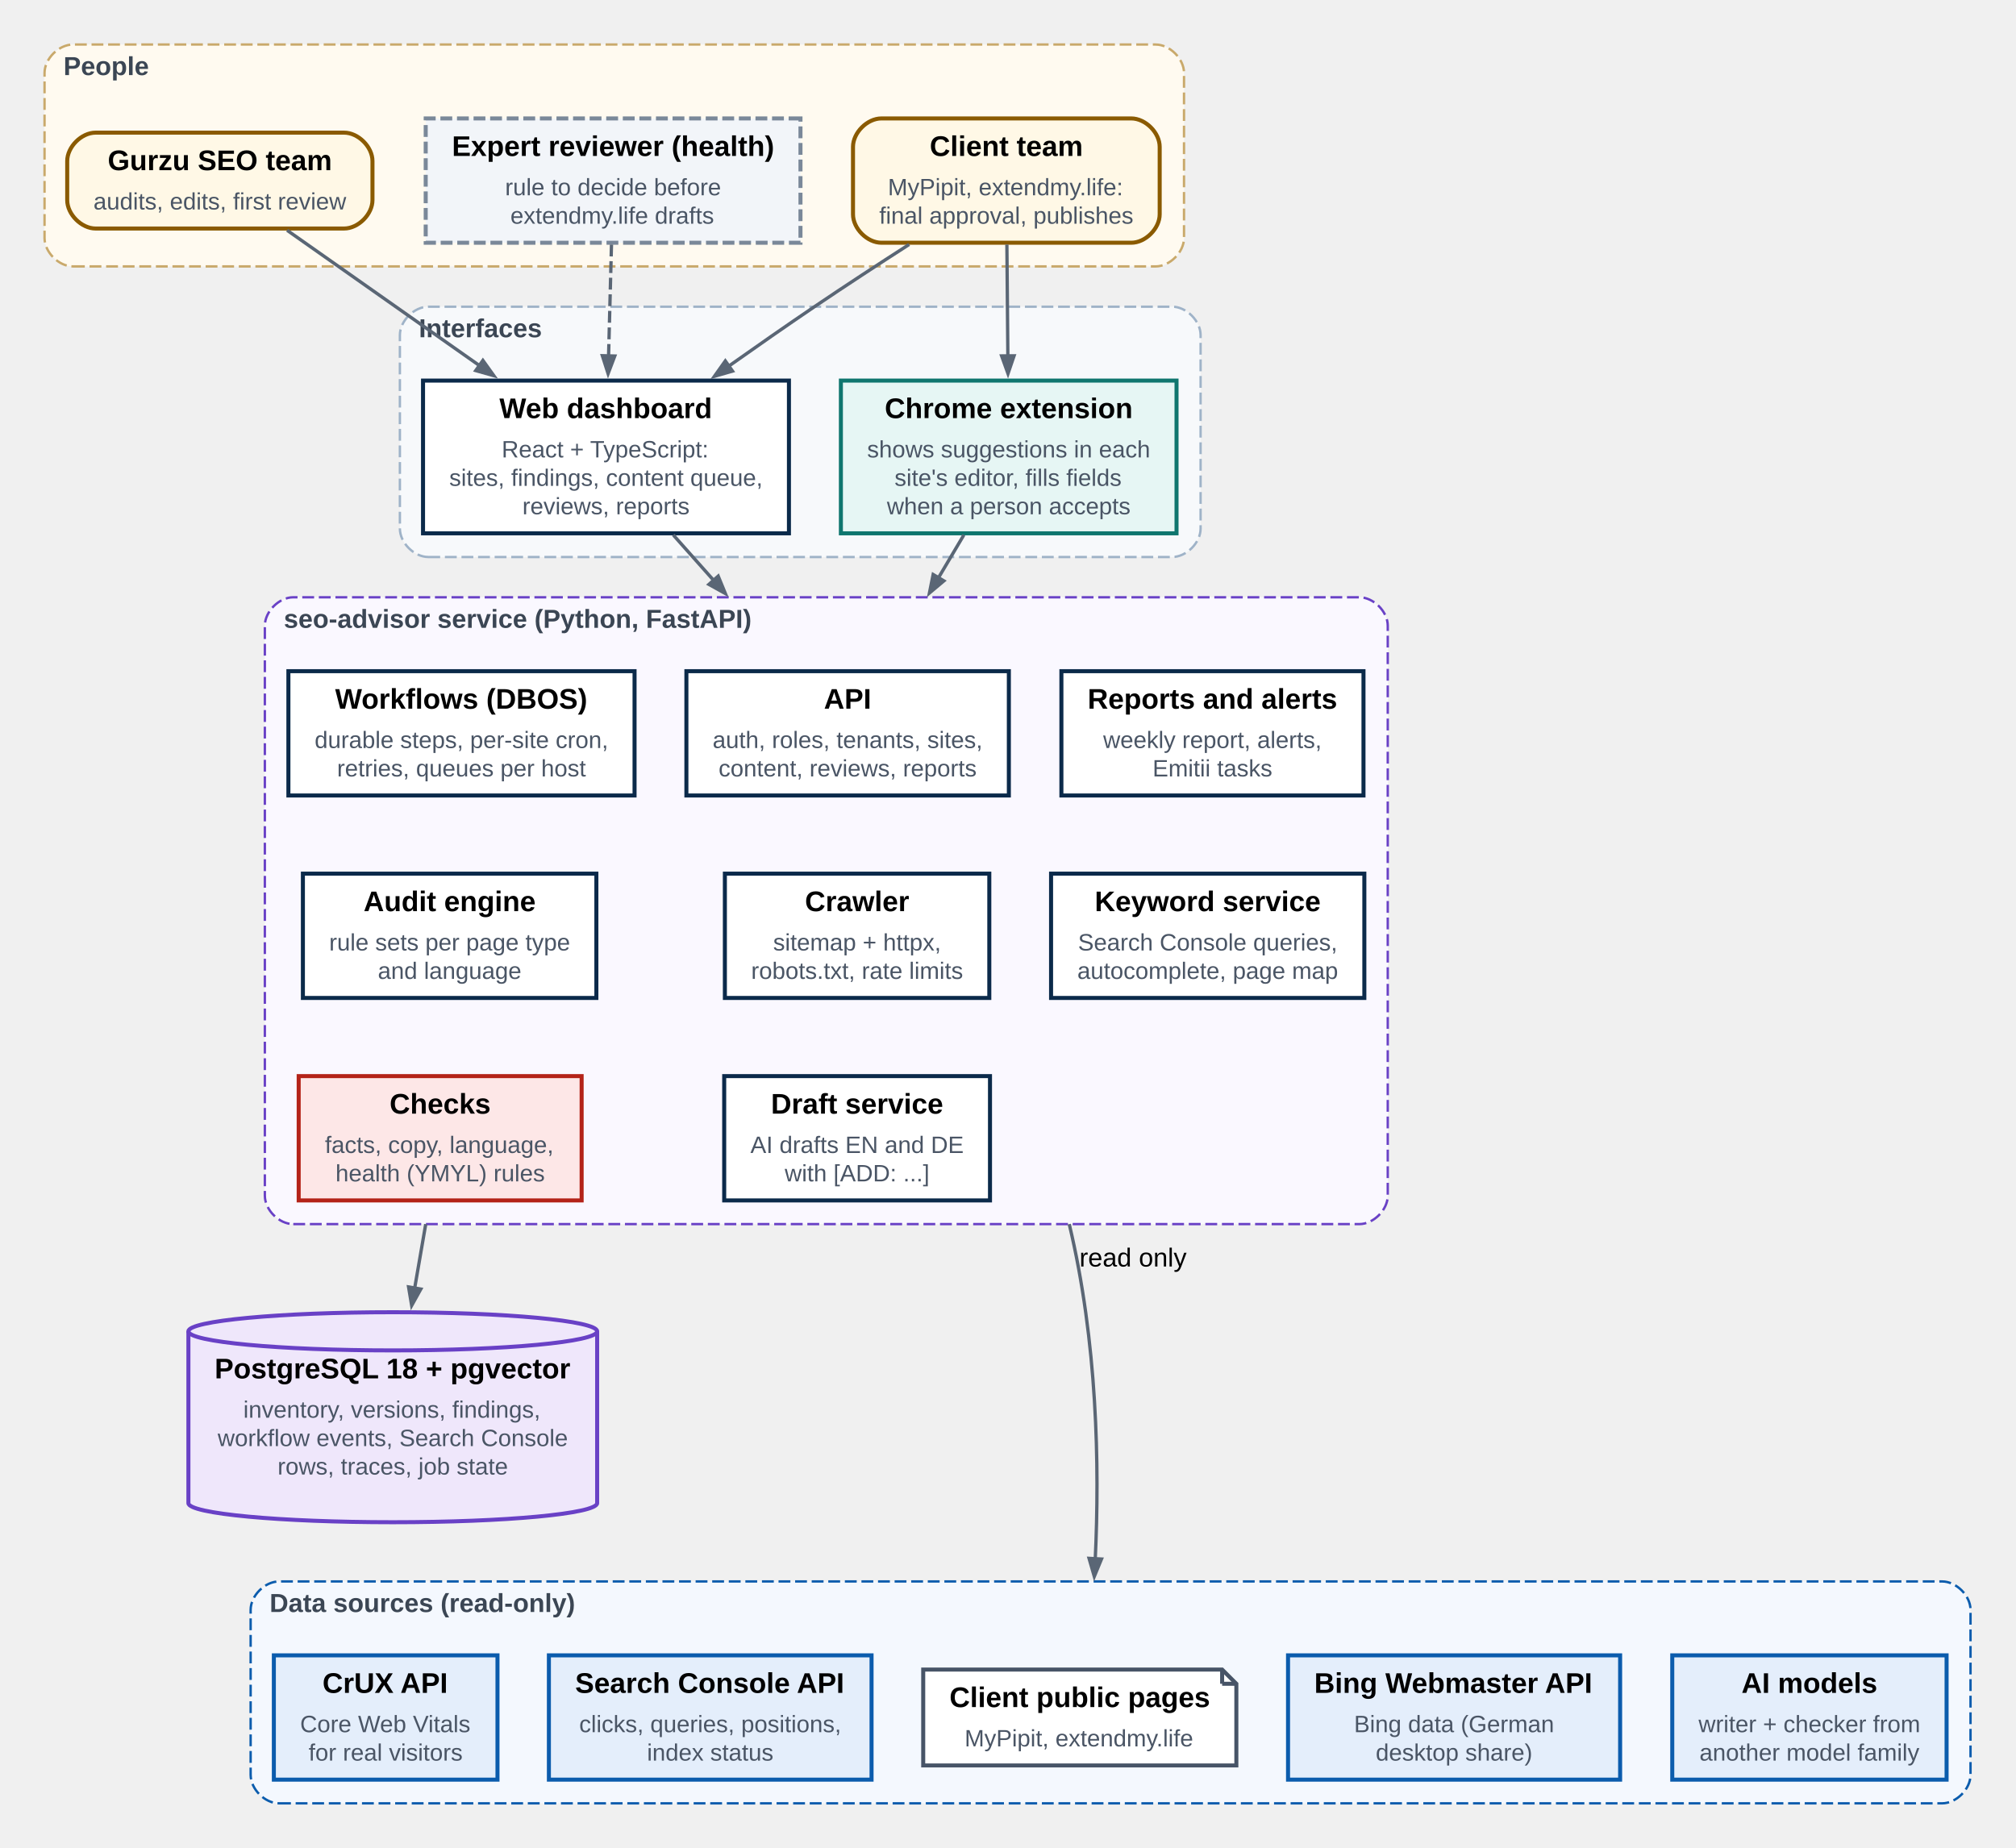
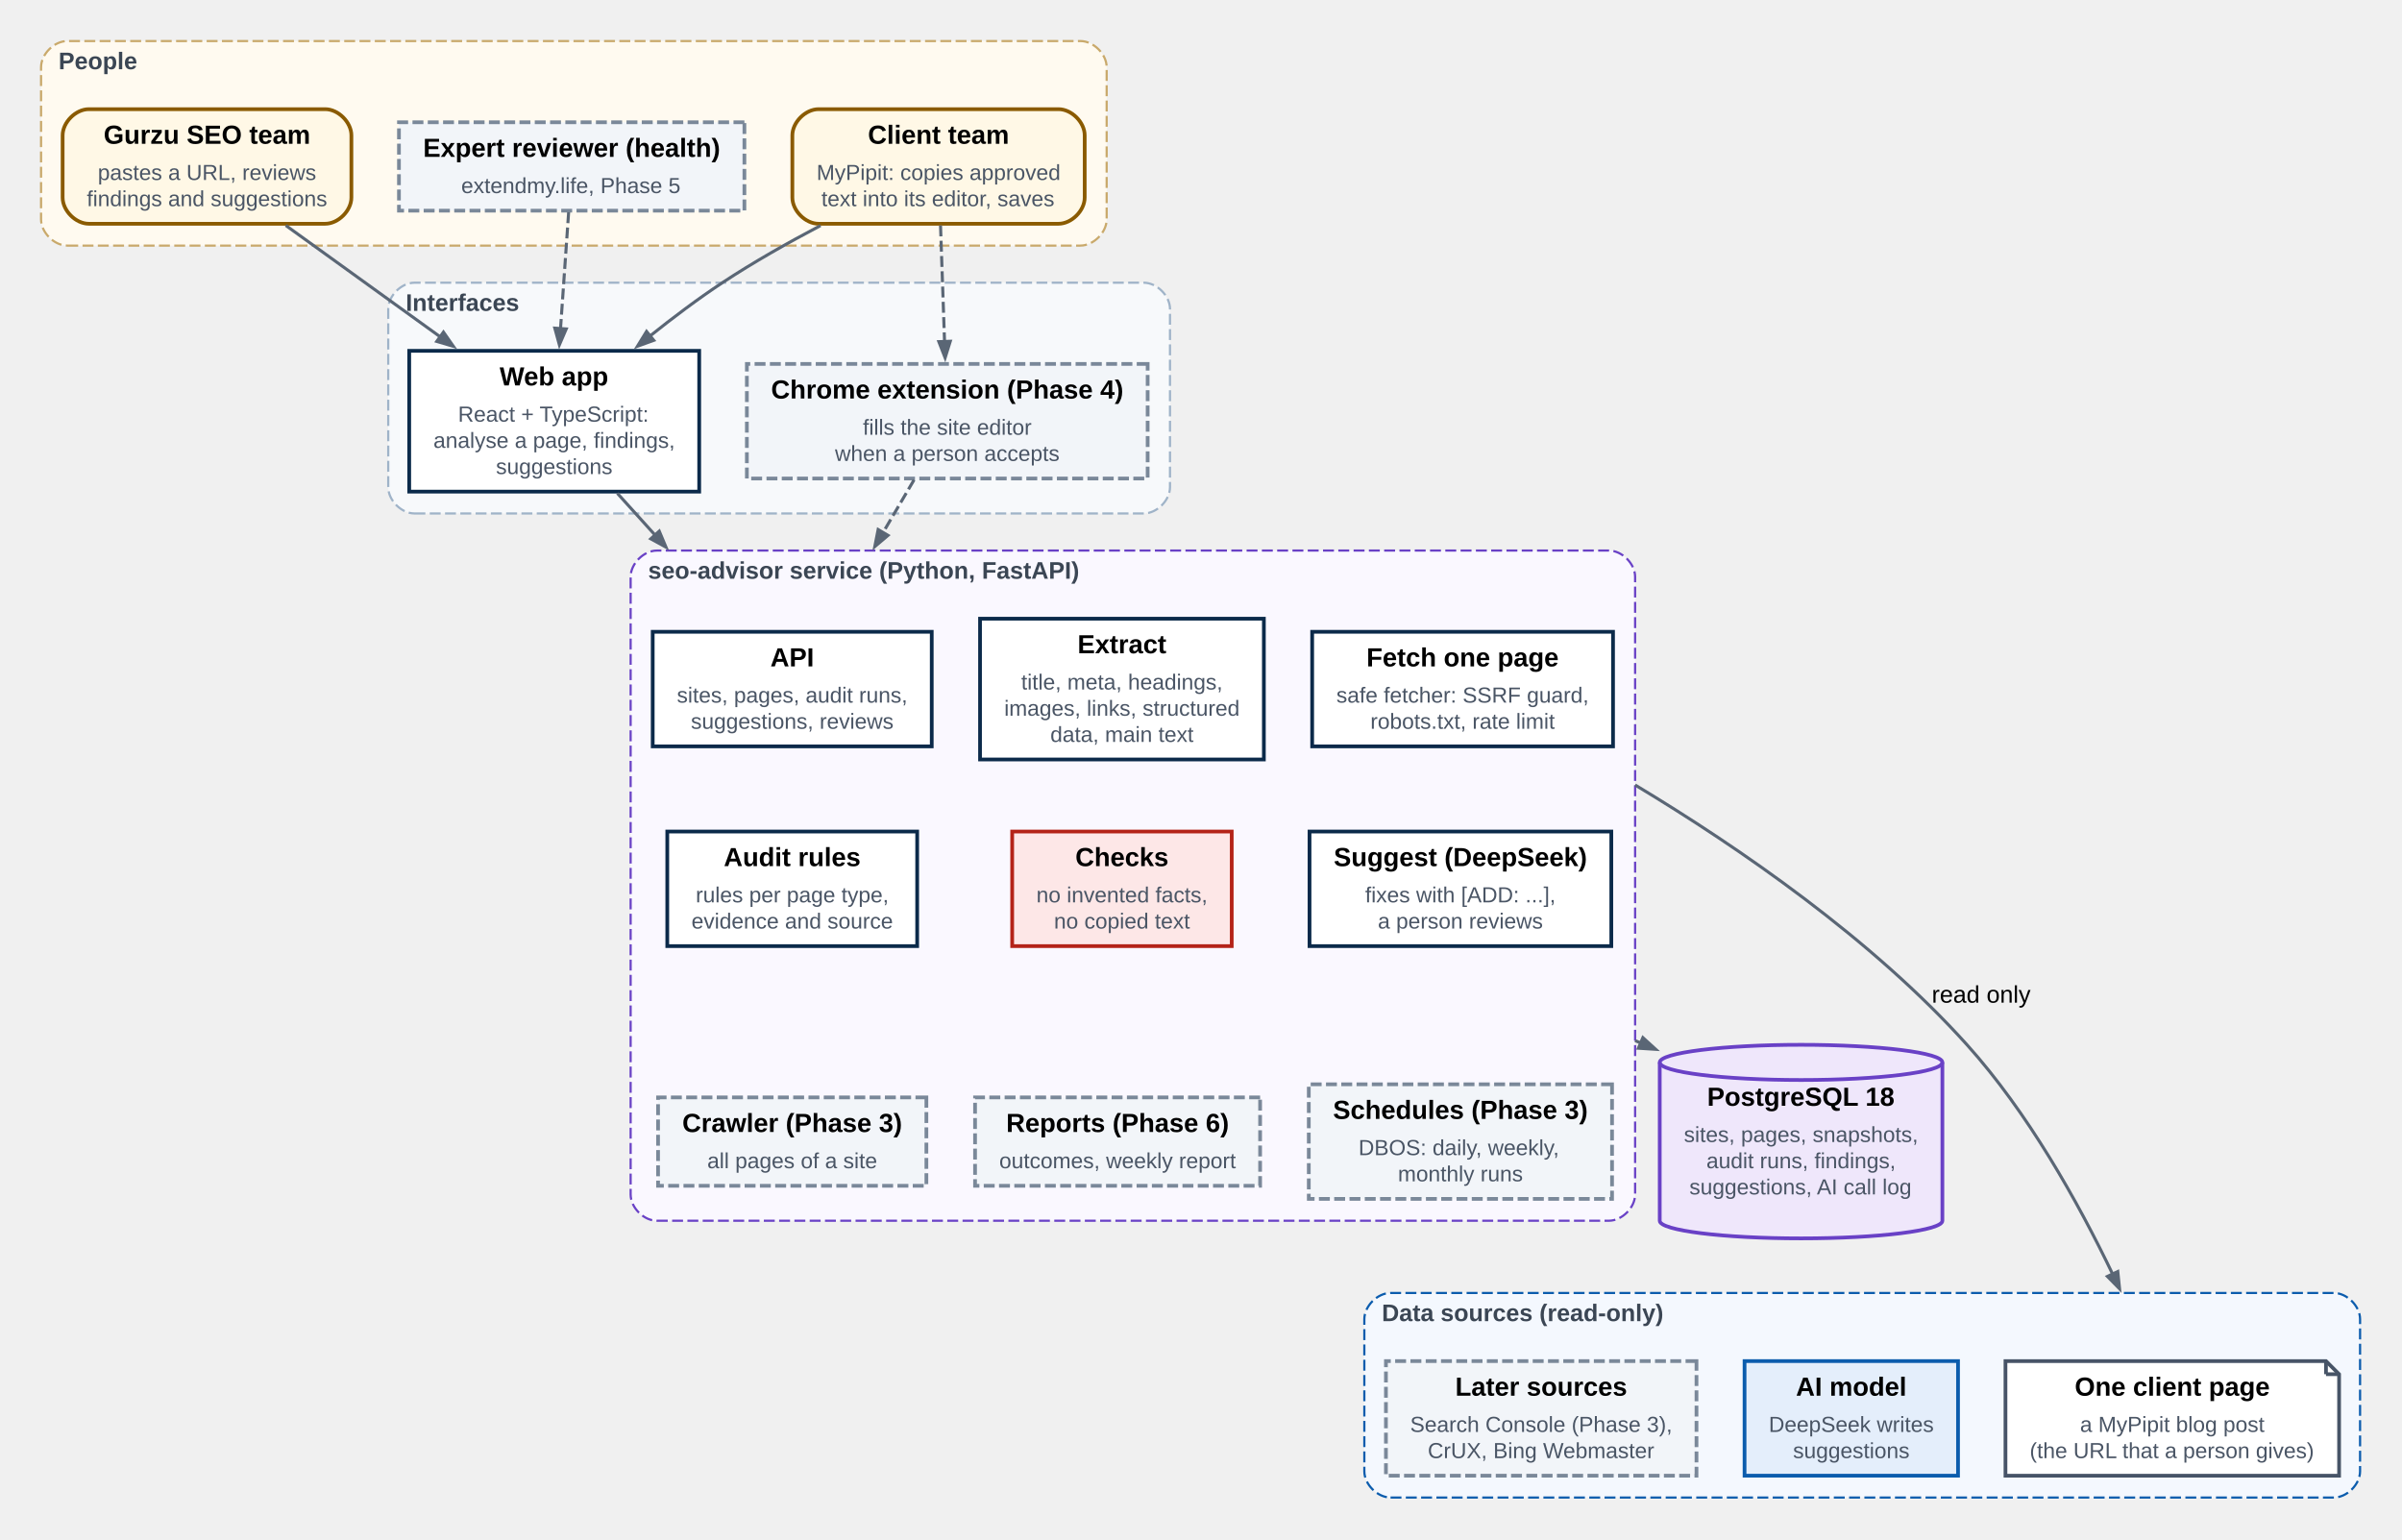
- <svg xmlns="http://www.w3.org/2000/svg" width="851pt" height="780pt" viewBox="0.00 0.00 851.00 780.00">
-   <g id="graph0" class="graph" transform="scale(1 1) rotate(0) translate(10.8 769.34)">
+ <svg xmlns="http://www.w3.org/2000/svg" width="1100pt" height="705pt" viewBox="0.00 0.00 1100.00 705.00">
+   <g id="graph0" class="graph" transform="scale(1 1) rotate(0) translate(10.8 693.86)">
    <g id="clust1" class="cluster">
-       <path fill="#fffaf0" stroke="#c9a96b" stroke-dasharray="5,2" d="M20,-656.86C20,-656.86 477,-656.86 477,-656.86 483,-656.86 489,-662.86 489,-668.86 489,-668.86 489,-738.54 489,-738.54 489,-744.54 483,-750.54 477,-750.54 477,-750.54 20,-750.54 20,-750.54 14,-750.54 8,-744.54 8,-738.54 8,-738.54 8,-668.86 8,-668.86 8,-662.86 14,-656.86 20,-656.86" />
-       <text xml:space="preserve" text-anchor="start" x="16" y="-737.64" font-family="Arial" font-weight="bold" font-size="11.00" fill="#3b4654">People</text>
+       <path fill="#fffaf0" stroke="#c9a96b" stroke-dasharray="5,2" d="M20,-581.38C20,-581.38 484,-581.38 484,-581.38 490,-581.38 496,-587.38 496,-593.38 496,-593.38 496,-663.06 496,-663.06 496,-669.06 490,-675.06 484,-675.06 484,-675.06 20,-675.06 20,-675.06 14,-675.06 8,-669.06 8,-663.06 8,-663.06 8,-593.38 8,-593.38 8,-587.38 14,-581.38 20,-581.38" />
+       <text xml:space="preserve" text-anchor="start" x="16" y="-662.16" font-family="Arial" font-weight="bold" font-size="11.00" fill="#3b4654">People</text>
    </g>
    <g id="clust2" class="cluster">
-       <path fill="#f7f9fb" stroke="#9fb3c8" stroke-dasharray="5,2" d="M170,-534.18C170,-534.18 484,-534.18 484,-534.18 490,-534.18 496,-540.18 496,-546.18 496,-546.18 496,-627.86 496,-627.86 496,-633.86 490,-639.86 484,-639.86 484,-639.86 170,-639.86 170,-639.86 164,-639.86 158,-633.86 158,-627.86 158,-627.86 158,-546.18 158,-546.18 158,-540.18 164,-534.18 170,-534.18" />
-       <text xml:space="preserve" text-anchor="start" x="166" y="-626.96" font-family="Arial" font-weight="bold" font-size="11.00" fill="#3b4654">Interfaces</text>
+       <path fill="#f7f9fb" stroke="#9fb3c8" stroke-dasharray="5,2" d="M179,-458.7C179,-458.7 513,-458.7 513,-458.7 519,-458.7 525,-464.7 525,-470.7 525,-470.7 525,-552.38 525,-552.38 525,-558.38 519,-564.38 513,-564.38 513,-564.38 179,-564.38 179,-564.38 173,-564.38 167,-558.38 167,-552.38 167,-552.38 167,-470.7 167,-470.7 167,-464.7 173,-458.7 179,-458.7" />
+       <text xml:space="preserve" text-anchor="start" x="175" y="-551.48" font-family="Arial" font-weight="bold" font-size="11.00" fill="#3b4654">Interfaces</text>
    </g>
    <g id="clust3" class="cluster">
-       <path fill="#faf8ff" stroke="#6941c6" stroke-dasharray="5,2" d="M113,-252.54C113,-252.54 563,-252.54 563,-252.54 569,-252.54 575,-258.54 575,-264.54 575,-264.54 575,-505.18 575,-505.18 575,-511.18 569,-517.18 563,-517.18 563,-517.18 113,-517.18 113,-517.18 107,-517.18 101,-511.18 101,-505.18 101,-505.18 101,-264.54 101,-264.54 101,-258.54 107,-252.54 113,-252.54" />
-       <text xml:space="preserve" text-anchor="start" x="109" y="-504.28" font-family="Arial" font-weight="bold" font-size="11.00" fill="#3b4654">seo-advisor service (Python, FastAPI)</text>
+       <path fill="#faf8ff" stroke="#6941c6" stroke-dasharray="5,2" d="M290,-134.77C290,-134.77 726,-134.77 726,-134.77 732,-134.77 738,-140.77 738,-146.77 738,-146.77 738,-429.7 738,-429.7 738,-435.7 732,-441.7 726,-441.7 726,-441.7 290,-441.7 290,-441.7 284,-441.7 278,-435.7 278,-429.7 278,-429.7 278,-146.77 278,-146.77 278,-140.77 284,-134.77 290,-134.77" />
+       <text xml:space="preserve" text-anchor="start" x="286" y="-428.8" font-family="Arial" font-weight="bold" font-size="11.00" fill="#3b4654">seo-advisor service (Python, FastAPI)</text>
    </g>
    <g id="clust4" class="cluster">
-       <path fill="#f4f8fe" stroke="#0b5cad" stroke-dasharray="5,2" d="M107,-8C107,-8 809,-8 809,-8 815,-8 821,-14 821,-20 821,-20 821,-89.68 821,-89.68 821,-95.68 815,-101.68 809,-101.68 809,-101.68 107,-101.68 107,-101.68 101,-101.68 95,-95.68 95,-89.68 95,-89.68 95,-20 95,-20 95,-14 101,-8 107,-8" />
-       <text xml:space="preserve" text-anchor="start" x="103" y="-88.78" font-family="Arial" font-weight="bold" font-size="11.00" fill="#3b4654">Data sources (read-only)</text>
+       <path fill="#f4f8fe" stroke="#0b5cad" stroke-dasharray="5,2" d="M626,-8C626,-8 1058,-8 1058,-8 1064,-8 1070,-14 1070,-20 1070,-20 1070,-89.68 1070,-89.68 1070,-95.68 1064,-101.68 1058,-101.68 1058,-101.68 626,-101.68 626,-101.68 620,-101.68 614,-95.68 614,-89.68 614,-89.68 614,-20 614,-20 614,-14 620,-8 626,-8" />
+       <text xml:space="preserve" text-anchor="start" x="622" y="-88.78" font-family="Arial" font-weight="bold" font-size="11.00" fill="#3b4654">Data sources (read-only)</text>
    </g>
    <g id="node1" class="node">
-       <path fill="#fff8e6" stroke="#8a5a00" stroke-width="1.7" d="M134.43,-713.34C134.43,-713.34 29.57,-713.34 29.57,-713.34 23.57,-713.34 17.57,-707.34 17.57,-701.34 17.57,-701.34 17.57,-684.86 17.57,-684.86 17.57,-678.86 23.57,-672.86 29.57,-672.86 29.57,-672.86 134.43,-672.86 134.43,-672.86 140.43,-672.86 146.43,-678.86 146.43,-684.86 146.43,-684.86 146.43,-701.34 146.43,-701.34 146.43,-707.34 140.43,-713.34 134.43,-713.34" />
-       <text xml:space="preserve" text-anchor="start" x="34.66" y="-697.5" font-family="Arial" font-weight="bold" font-size="12.00">Gurzu SEO team</text>
-       <text xml:space="preserve" text-anchor="start" x="28.65" y="-680.9" font-family="Arial" font-size="10.00" fill="#4a5565">audits, edits, first review</text>
+       <path fill="#fff8e6" stroke="#8a5a00" stroke-width="1.7" d="M138.12,-643.86C138.12,-643.86 29.88,-643.86 29.88,-643.86 23.88,-643.86 17.88,-637.86 17.88,-631.86 17.88,-631.86 17.88,-603.38 17.88,-603.38 17.88,-597.38 23.88,-591.38 29.88,-591.38 29.88,-591.38 138.12,-591.38 138.12,-591.38 144.12,-591.38 150.12,-597.38 150.12,-603.38 150.12,-603.38 150.12,-631.86 150.12,-631.86 150.12,-637.86 144.12,-643.86 138.12,-643.86" />
+       <text xml:space="preserve" text-anchor="start" x="36.66" y="-628.02" font-family="Arial" font-weight="bold" font-size="12.00">Gurzu SEO team</text>
+       <text xml:space="preserve" text-anchor="start" x="33.98" y="-611.42" font-family="Arial" font-size="10.00" fill="#4a5565">pastes a URL, reviews</text>
+       <text xml:space="preserve" text-anchor="start" x="28.96" y="-599.42" font-family="Arial" font-size="10.00" fill="#4a5565">findings and suggestions</text>
    </g>
    <g id="node4" class="node">
-       <polygon fill="#ffffff" stroke="#0b2a4a" stroke-width="1.7" points="322.23,-608.66 167.77,-608.66 167.77,-544.18 322.23,-544.18 322.23,-608.66" />
-       <text xml:space="preserve" text-anchor="start" x="200" y="-592.82" font-family="Arial" font-weight="bold" font-size="12.00">Web dashboard</text>
-       <text xml:space="preserve" text-anchor="start" x="200.95" y="-576.22" font-family="Arial" font-size="10.00" fill="#4a5565">React + TypeScript:</text>
-       <text xml:space="preserve" text-anchor="start" x="178.85" y="-564.22" font-family="Arial" font-size="10.00" fill="#4a5565">sites, findings, content queue,</text>
-       <text xml:space="preserve" text-anchor="start" x="209.71" y="-552.22" font-family="Arial" font-size="10.00" fill="#4a5565">reviews, reports</text>
+       <polygon fill="#ffffff" stroke="#0b2a4a" stroke-width="1.7" points="309.4,-533.18 176.6,-533.18 176.6,-468.7 309.4,-468.7 309.4,-533.18" />
+       <text xml:space="preserve" text-anchor="start" x="218" y="-517.34" font-family="Arial" font-weight="bold" font-size="12.00">Web app</text>
+       <text xml:space="preserve" text-anchor="start" x="198.95" y="-500.74" font-family="Arial" font-size="10.00" fill="#4a5565">React + TypeScript:</text>
+       <text xml:space="preserve" text-anchor="start" x="187.68" y="-488.74" font-family="Arial" font-size="10.00" fill="#4a5565">analyse a page, findings,</text>
+       <text xml:space="preserve" text-anchor="start" x="216.32" y="-476.74" font-family="Arial" font-size="10.00" fill="#4a5565">suggestions</text>
    </g>
-     <g id="edge6" class="edge">
-       <path fill="none" stroke="#5a6675" stroke-width="1.4" d="M110.39,-672.12C132.72,-656.41 164.48,-634.07 191.54,-615.03" />
-       <polygon fill="#5a6675" stroke="#5a6675" stroke-width="1.4" points="193.04,-617.18 197.67,-610.72 190.02,-612.89 193.04,-617.18" />
+     <g id="edge7" class="edge">
+       <path fill="none" stroke="#5a6675" stroke-width="1.4" d="M120.08,-590.6C140.99,-575.52 167.68,-556.27 190.84,-539.56" />
+       <polygon fill="#5a6675" stroke="#5a6675" stroke-width="1.4" points="192.28,-541.76 196.83,-535.24 189.21,-537.5 192.28,-541.76" />
    </g>
    <g id="node2" class="node">
-       <path fill="#fff8e6" stroke="#8a5a00" stroke-width="1.7" d="M466.73,-719.34C466.73,-719.34 361.27,-719.34 361.27,-719.34 355.27,-719.34 349.27,-713.34 349.27,-707.34 349.27,-707.34 349.27,-678.86 349.27,-678.86 349.27,-672.86 355.27,-666.86 361.27,-666.86 361.27,-666.86 466.73,-666.86 466.73,-666.86 472.73,-666.86 478.73,-672.86 478.73,-678.86 478.73,-678.86 478.73,-707.34 478.73,-707.34 478.73,-713.34 472.73,-719.34 466.73,-719.34" />
-       <text xml:space="preserve" text-anchor="start" x="381.66" y="-703.5" font-family="Arial" font-weight="bold" font-size="12.00">Client team</text>
-       <text xml:space="preserve" text-anchor="start" x="363.98" y="-686.9" font-family="Arial" font-size="10.00" fill="#4a5565">MyPipit, extendmy.life:</text>
-       <text xml:space="preserve" text-anchor="start" x="360.35" y="-674.9" font-family="Arial" font-size="10.00" fill="#4a5565">final approval, publishes</text>
+       <path fill="#fff8e6" stroke="#8a5a00" stroke-width="1.7" d="M473.94,-643.86C473.94,-643.86 364.06,-643.86 364.06,-643.86 358.06,-643.86 352.06,-637.86 352.06,-631.86 352.06,-631.86 352.06,-603.38 352.06,-603.38 352.06,-597.38 358.06,-591.38 364.06,-591.38 364.06,-591.38 473.94,-591.38 473.94,-591.38 479.94,-591.38 485.94,-597.38 485.94,-603.38 485.94,-603.38 485.94,-631.86 485.94,-631.86 485.94,-637.86 479.94,-643.86 473.94,-643.86" />
+       <text xml:space="preserve" text-anchor="start" x="386.66" y="-628.02" font-family="Arial" font-weight="bold" font-size="12.00">Client team</text>
+       <text xml:space="preserve" text-anchor="start" x="363.14" y="-611.42" font-family="Arial" font-size="10.00" fill="#4a5565">MyPipit: copies approved</text>
+       <text xml:space="preserve" text-anchor="start" x="365.36" y="-599.42" font-family="Arial" font-size="10.00" fill="#4a5565">text into its editor, saves</text>
    </g>
-     <g id="edge7" class="edge">
-       <path fill="none" stroke="#5a6675" stroke-width="1.4" d="M372.98,-666.14C360.1,-657.86 345.89,-648.58 333,-639.86 321.16,-631.85 308.57,-623.07 296.72,-614.69" />
-       <polygon fill="#5a6675" stroke="#5a6675" stroke-width="1.4" points="298.41,-612.67 290.78,-610.48 295.38,-616.96 298.41,-612.67" />
+     <g id="edge8" class="edge">
+       <path fill="none" stroke="#5a6675" stroke-width="1.4" d="M364.98,-590.56C350.06,-582.71 334.11,-573.69 320,-564.38 308.8,-556.98 297.27,-548.3 286.66,-539.8" />
+       <polygon fill="#5a6675" stroke="#5a6675" stroke-width="1.4" points="288.6,-537.99 281.12,-535.29 285.29,-542.06 288.6,-537.99" />
    </g>
    <g id="node5" class="node">
-       <polygon fill="#e6f6f4" stroke="#0f766e" stroke-width="1.7" points="485.84,-608.66 344.16,-608.66 344.16,-544.18 485.84,-544.18 485.84,-608.66" />
-       <text xml:space="preserve" text-anchor="start" x="362.66" y="-592.82" font-family="Arial" font-weight="bold" font-size="12.00">Chrome extension</text>
-       <text xml:space="preserve" text-anchor="start" x="355.24" y="-576.22" font-family="Arial" font-size="10.00" fill="#4a5565">shows suggestions in each</text>
-       <text xml:space="preserve" text-anchor="start" x="366.81" y="-564.22" font-family="Arial" font-size="10.00" fill="#4a5565">site's editor, fills fields</text>
-       <text xml:space="preserve" text-anchor="start" x="363.58" y="-552.22" font-family="Arial" font-size="10.00" fill="#4a5565">when a person accepts</text>
+       <polygon fill="#f2f5f9" stroke="#7a8899" stroke-width="1.7" stroke-dasharray="5,2" points="514.77,-527.18 331.23,-527.18 331.23,-474.7 514.77,-474.7 514.77,-527.18" />
+       <text xml:space="preserve" text-anchor="start" x="342.31" y="-511.34" font-family="Arial" font-weight="bold" font-size="12.00">Chrome extension (Phase 4)</text>
+       <text xml:space="preserve" text-anchor="start" x="384.37" y="-494.74" font-family="Arial" font-size="10.00" fill="#4a5565">fills the site editor</text>
+       <text xml:space="preserve" text-anchor="start" x="371.58" y="-482.74" font-family="Arial" font-size="10.00" fill="#4a5565">when a person accepts</text>
    </g>
-     <g id="edge8" class="edge">
-       <path fill="none" stroke="#5a6675" stroke-width="1.4" d="M414.23,-666.08C414.35,-652.18 414.5,-634.73 414.64,-619.01" />
-       <polygon fill="#5a6675" stroke="#5a6675" stroke-width="1.4" points="417.26,-619.12 414.7,-611.6 412.01,-619.08 417.26,-619.12" />
+     <g id="edge9" class="edge">
+       <path fill="none" stroke="#5a6675" stroke-width="1.4" stroke-dasharray="5,2" d="M419.91,-590.6C420.46,-574.76 421.17,-554.33 421.77,-537.07" />
+       <polygon fill="#5a6675" stroke="#5a6675" stroke-width="1.4" points="424.38,-537.56 422.02,-529.98 419.14,-537.38 424.38,-537.56" />
    </g>
    <g id="node3" class="node">
-       <polygon fill="#f2f5f9" stroke="#7a8899" stroke-width="1.7" stroke-dasharray="5,2" points="327.1,-719.34 168.9,-719.34 168.9,-666.86 327.1,-666.86 327.1,-719.34" />
-       <text xml:space="preserve" text-anchor="start" x="179.98" y="-703.5" font-family="Arial" font-weight="bold" font-size="12.00">Expert reviewer (health)</text>
-       <text xml:space="preserve" text-anchor="start" x="202.41" y="-686.9" font-family="Arial" font-size="10.00" fill="#4a5565">rule to decide before</text>
-       <text xml:space="preserve" text-anchor="start" x="204.65" y="-674.9" font-family="Arial" font-size="10.00" fill="#4a5565">extendmy.life drafts</text>
+       <polygon fill="#f2f5f9" stroke="#7a8899" stroke-width="1.7" stroke-dasharray="5,2" points="330.1,-637.86 171.9,-637.86 171.9,-597.38 330.1,-597.38 330.1,-637.86" />
+       <text xml:space="preserve" text-anchor="start" x="182.98" y="-622.02" font-family="Arial" font-weight="bold" font-size="12.00">Expert reviewer (health)</text>
+       <text xml:space="preserve" text-anchor="start" x="200.42" y="-605.42" font-family="Arial" font-size="10.00" fill="#4a5565">extendmy.life, Phase 5</text>
    </g>
-     <g id="edge9" class="edge">
-       <path fill="none" stroke="#5a6675" stroke-width="1.4" stroke-dasharray="5,2" d="M247.32,-666.08C246.96,-652.18 246.5,-634.73 246.09,-619.01" />
-       <polygon fill="#5a6675" stroke="#5a6675" stroke-width="1.4" points="248.71,-619.03 245.89,-611.6 243.47,-619.17 248.71,-619.03" />
+     <g id="edge10" class="edge">
+       <path fill="none" stroke="#5a6675" stroke-width="1.4" stroke-dasharray="5,2" d="M249.61,-596.64C248.58,-581.96 247.15,-561.48 245.89,-543.32" />
+       <polygon fill="#5a6675" stroke="#5a6675" stroke-width="1.4" points="248.51,-543.21 245.37,-535.91 243.27,-543.58 248.51,-543.21" />
    </g>
    <g id="node6" class="node">
-       <polygon fill="#ffffff" stroke="#0b2a4a" stroke-width="1.7" points="415.06,-485.98 278.94,-485.98 278.94,-433.5 415.06,-433.5 415.06,-485.98" />
-       <text xml:space="preserve" text-anchor="start" x="337" y="-470.14" font-family="Arial" font-weight="bold" font-size="12.00">API</text>
-       <text xml:space="preserve" text-anchor="start" x="290.02" y="-453.54" font-family="Arial" font-size="10.00" fill="#4a5565">auth, roles, tenants, sites,</text>
-       <text xml:space="preserve" text-anchor="start" x="292.53" y="-441.54" font-family="Arial" font-size="10.00" fill="#4a5565">content, reviews, reports</text>
-     </g>
-     <g id="edge10" class="edge">
-       <path fill="none" stroke="#5a6675" stroke-width="1.4" d="M273.41,-543.48C278.88,-537.33 284.78,-530.69 290.78,-523.95" />
-       <polygon fill="#5a6675" stroke="#5a6675" stroke-width="1.4" points="292.37,-526.11 295.39,-518.76 288.45,-522.62 292.37,-526.11" />
+       <polygon fill="#ffffff" stroke="#0b2a4a" stroke-width="1.7" points="415.89,-404.5 288.11,-404.5 288.11,-352.02 415.89,-352.02 415.89,-404.5" />
+       <text xml:space="preserve" text-anchor="start" x="342" y="-388.66" font-family="Arial" font-weight="bold" font-size="12.00">API</text>
+       <text xml:space="preserve" text-anchor="start" x="299.19" y="-372.06" font-family="Arial" font-size="10.00" fill="#4a5565">sites, pages, audit runs,</text>
+       <text xml:space="preserve" text-anchor="start" x="305.59" y="-360.06" font-family="Arial" font-size="10.00" fill="#4a5565">suggestions, reviews</text>
    </g>
    <g id="edge11" class="edge">
-       <path fill="none" stroke="#5a6675" stroke-width="1.4" d="M396.06,-543.48C392.64,-537.71 388.97,-531.52 385.23,-525.21" />
-       <polygon fill="#5a6675" stroke="#5a6675" stroke-width="1.4" points="387.63,-524.11 381.54,-519 383.11,-526.79 387.63,-524.11" />
+       <path fill="none" stroke="#5a6675" stroke-width="1.4" d="M271.92,-467.92C277.43,-461.82 283.39,-455.23 289.48,-448.48" />
+       <polygon fill="#5a6675" stroke="#5a6675" stroke-width="1.4" points="291.11,-450.59 294.19,-443.27 287.21,-447.08 291.11,-450.59" />
+     </g>
+     <g id="edge12" class="edge">
+       <path fill="none" stroke="#5a6675" stroke-width="1.4" stroke-dasharray="5,2" d="M407.77,-474.05C403.49,-466.79 398.63,-458.52 393.6,-449.96" />
+       <polygon fill="#5a6675" stroke="#5a6675" stroke-width="1.4" points="395.87,-448.66 389.81,-443.52 391.35,-451.32 395.87,-448.66" />
+     </g>
+     <g id="node9" class="node">
+       <polygon fill="#ffffff" stroke="#0b2a4a" stroke-width="1.7" points="409.22,-313.02 294.78,-313.02 294.78,-260.54 409.22,-260.54 409.22,-313.02" />
+       <text xml:space="preserve" text-anchor="start" x="320.66" y="-297.18" font-family="Arial" font-weight="bold" font-size="12.00">Audit rules</text>
+       <text xml:space="preserve" text-anchor="start" x="307.81" y="-280.58" font-family="Arial" font-size="10.00" fill="#4a5565">rules per page type,</text>
+       <text xml:space="preserve" text-anchor="start" x="305.86" y="-268.58" font-family="Arial" font-size="10.00" fill="#4a5565">evidence and source</text>
+     </g>
+     <g id="node7" class="node">
+       <polygon fill="#ffffff" stroke="#0b2a4a" stroke-width="1.7" points="727.89,-404.5 590.11,-404.5 590.11,-352.02 727.89,-352.02 727.89,-404.5" />
+       <text xml:space="preserve" text-anchor="start" x="614.99" y="-388.66" font-family="Arial" font-weight="bold" font-size="12.00">Fetch one page</text>
+       <text xml:space="preserve" text-anchor="start" x="601.19" y="-372.06" font-family="Arial" font-size="10.00" fill="#4a5565">safe fetcher: SSRF guard,</text>
+       <text xml:space="preserve" text-anchor="start" x="616.77" y="-360.06" font-family="Arial" font-size="10.00" fill="#4a5565">robots.txt, rate limit</text>
+     </g>
+     <g id="node10" class="node">
+       <polygon fill="#ffffff" stroke="#0b2a4a" stroke-width="1.7" points="727.1,-313.02 588.9,-313.02 588.9,-260.54 727.1,-260.54 727.1,-313.02" />
+       <text xml:space="preserve" text-anchor="start" x="599.98" y="-297.18" font-family="Arial" font-weight="bold" font-size="12.00">Suggest (DeepSeek)</text>
+       <text xml:space="preserve" text-anchor="start" x="614.38" y="-280.58" font-family="Arial" font-size="10.00" fill="#4a5565">fixes with [ADD: ...],</text>
+       <text xml:space="preserve" text-anchor="start" x="620.2" y="-268.58" font-family="Arial" font-size="10.00" fill="#4a5565">a person reviews</text>
+     </g>
+     <g id="node16" class="node">
+       <polygon fill="#ffffff" stroke="#475467" stroke-width="1.7" points="1054.39,-70.48 907.61,-70.48 907.61,-18 1060.39,-18 1060.39,-64.48 1054.39,-70.48" />
+       <polyline fill="none" stroke="#475467" stroke-width="1.7" points="1054.39,-70.48 1054.39,-64.48" />
+       <polyline fill="none" stroke="#475467" stroke-width="1.7" points="1060.39,-64.48 1054.39,-64.48" />
+       <text xml:space="preserve" text-anchor="start" x="939.32" y="-54.64" font-family="Arial" font-weight="bold" font-size="12.00">One client page</text>
+       <text xml:space="preserve" text-anchor="start" x="941.76" y="-38.04" font-family="Arial" font-size="10.00" fill="#4a5565">a MyPipit blog post</text>
+       <text xml:space="preserve" text-anchor="start" x="918.69" y="-26.04" font-family="Arial" font-size="10.00" fill="#4a5565">(the URL that a person gives)</text>
+     </g>
+     <g id="edge15" class="edge">
+       <path fill="none" stroke="#5a6675" stroke-width="1.4" d="M738,-334.34C786.16,-305.36 846.58,-263.65 890,-215.34 917.79,-184.42 940.6,-143.86 956.79,-110.1" />
+       <polygon fill="#5a6675" stroke="#5a6675" stroke-width="1.4" points="959.04,-111.5 959.86,-103.59 954.29,-109.26 959.04,-111.5" />
+       <text xml:space="preserve" text-anchor="middle" x="896.48" y="-234.64" font-family="Arial" font-size="11.00">read only</text>
    </g>
    <g id="node8" class="node">
-       <polygon fill="#ffffff" stroke="#0b2a4a" stroke-width="1.7" points="406.81,-400.5 295.19,-400.5 295.19,-348.02 406.81,-348.02 406.81,-400.5" />
-       <text xml:space="preserve" text-anchor="start" x="328.99" y="-384.66" font-family="Arial" font-weight="bold" font-size="12.00">Crawler</text>
-       <text xml:space="preserve" text-anchor="start" x="315.57" y="-368.06" font-family="Arial" font-size="10.00" fill="#4a5565">sitemap + httpx,</text>
-       <text xml:space="preserve" text-anchor="start" x="306.27" y="-356.06" font-family="Arial" font-size="10.00" fill="#4a5565">robots.txt, rate limits</text>
-     </g>
-     <g id="node7" class="node">
-       <polygon fill="#ffffff" stroke="#0b2a4a" stroke-width="1.7" points="257.06,-485.98 110.94,-485.98 110.94,-433.5 257.06,-433.5 257.06,-485.98" />
-       <text xml:space="preserve" text-anchor="start" x="130.67" y="-470.14" font-family="Arial" font-weight="bold" font-size="12.00">Workflows (DBOS)</text>
-       <text xml:space="preserve" text-anchor="start" x="122.02" y="-453.54" font-family="Arial" font-size="10.00" fill="#4a5565">durable steps, per-site cron,</text>
-       <text xml:space="preserve" text-anchor="start" x="131.47" y="-441.54" font-family="Arial" font-size="10.00" fill="#4a5565">retries, queues per host</text>
-     </g>
-     <g id="node9" class="node">
-       <polygon fill="#ffffff" stroke="#0b2a4a" stroke-width="1.7" points="240.94,-400.5 117.06,-400.5 117.06,-348.02 240.94,-348.02 240.94,-400.5" />
-       <text xml:space="preserve" text-anchor="start" x="142.67" y="-384.66" font-family="Arial" font-weight="bold" font-size="12.00">Audit engine</text>
-       <text xml:space="preserve" text-anchor="start" x="128.14" y="-368.06" font-family="Arial" font-size="10.00" fill="#4a5565">rule sets per page type</text>
-       <text xml:space="preserve" text-anchor="start" x="148.69" y="-356.06" font-family="Arial" font-size="10.00" fill="#4a5565">and language</text>
+       <polygon fill="#ffffff" stroke="#0b2a4a" stroke-width="1.7" points="567.99,-410.5 438.01,-410.5 438.01,-346.02 567.99,-346.02 567.99,-410.5" />
+       <text xml:space="preserve" text-anchor="start" x="482.66" y="-394.66" font-family="Arial" font-weight="bold" font-size="12.00">Extract</text>
+       <text xml:space="preserve" text-anchor="start" x="456.86" y="-378.06" font-family="Arial" font-size="10.00" fill="#4a5565">title, meta, headings,</text>
+       <text xml:space="preserve" text-anchor="start" x="449.09" y="-366.06" font-family="Arial" font-size="10.00" fill="#4a5565">images, links, structured</text>
+       <text xml:space="preserve" text-anchor="start" x="470.2" y="-354.06" font-family="Arial" font-size="10.00" fill="#4a5565">data, main text</text>
    </g>
    <g id="node11" class="node">
-       <polygon fill="#ffffff" stroke="#0b2a4a" stroke-width="1.7" points="407.1,-315.02 294.9,-315.02 294.9,-262.54 407.1,-262.54 407.1,-315.02" />
-       <text xml:space="preserve" text-anchor="start" x="314.65" y="-299.18" font-family="Arial" font-weight="bold" font-size="12.00">Draft service</text>
-       <text xml:space="preserve" text-anchor="start" x="305.98" y="-282.58" font-family="Arial" font-size="10.00" fill="#4a5565">AI drafts EN and DE</text>
-       <text xml:space="preserve" text-anchor="start" x="320.44" y="-270.58" font-family="Arial" font-size="10.00" fill="#4a5565">with [ADD: ...]</text>
+       <polygon fill="#fde7e7" stroke="#b42318" stroke-width="1.7" points="553.27,-313.02 452.73,-313.02 452.73,-260.54 553.27,-260.54 553.27,-313.02" />
+       <text xml:space="preserve" text-anchor="start" x="481.65" y="-297.18" font-family="Arial" font-weight="bold" font-size="12.00">Checks</text>
+       <text xml:space="preserve" text-anchor="start" x="463.81" y="-280.58" font-family="Arial" font-size="10.00" fill="#4a5565">no invented facts,</text>
+       <text xml:space="preserve" text-anchor="start" x="471.87" y="-268.58" font-family="Arial" font-size="10.00" fill="#4a5565">no copied text</text>
+     </g>
+     <g id="node12" class="node">
+       <polygon fill="#f2f5f9" stroke="#7a8899" stroke-width="1.7" stroke-dasharray="5,2" points="413.44,-191.25 290.56,-191.25 290.56,-150.77 413.44,-150.77 413.44,-191.25" />
+       <text xml:space="preserve" text-anchor="start" x="301.64" y="-175.41" font-family="Arial" font-weight="bold" font-size="12.00">Crawler (Phase 3)</text>
+       <text xml:space="preserve" text-anchor="start" x="313.09" y="-158.81" font-family="Arial" font-size="10.00" fill="#4a5565">all pages of a site</text>
+     </g>
+     <g id="node13" class="node">
+       <polygon fill="#f2f5f9" stroke="#7a8899" stroke-width="1.7" stroke-dasharray="5,2" points="727.44,-197.25 588.56,-197.25 588.56,-144.77 727.44,-144.77 727.44,-197.25" />
+       <text xml:space="preserve" text-anchor="start" x="599.64" y="-181.41" font-family="Arial" font-weight="bold" font-size="12.00">Schedules (Phase 3)</text>
+       <text xml:space="preserve" text-anchor="start" x="611.32" y="-164.81" font-family="Arial" font-size="10.00" fill="#4a5565">DBOS: daily, weekly,</text>
+       <text xml:space="preserve" text-anchor="start" x="629.38" y="-152.81" font-family="Arial" font-size="10.00" fill="#4a5565">monthly runs</text>
+     </g>
+     <g id="node14" class="node">
+       <polygon fill="#f2f5f9" stroke="#7a8899" stroke-width="1.7" stroke-dasharray="5,2" points="566.27,-191.25 435.73,-191.25 435.73,-150.77 566.27,-150.77 566.27,-191.25" />
+       <text xml:space="preserve" text-anchor="start" x="449.99" y="-175.41" font-family="Arial" font-weight="bold" font-size="12.00">Reports (Phase 6)</text>
+       <text xml:space="preserve" text-anchor="start" x="446.81" y="-158.81" font-family="Arial" font-size="10.00" fill="#4a5565">outcomes, weekly report</text>
    </g>
    <g id="node15" class="node">
-       <polygon fill="#ffffff" stroke="#475467" stroke-width="1.7" points="505.09,-64.48 378.91,-64.48 378.91,-24 511.09,-24 511.09,-58.48 505.09,-64.48" />
-       <polyline fill="none" stroke="#475467" stroke-width="1.7" points="505.09,-64.48 505.09,-58.48" />
-       <polyline fill="none" stroke="#475467" stroke-width="1.7" points="511.09,-58.48 505.09,-58.48" />
-       <text xml:space="preserve" text-anchor="start" x="389.99" y="-48.64" font-family="Arial" font-weight="bold" font-size="12.00">Client public pages</text>
-       <text xml:space="preserve" text-anchor="start" x="396.37" y="-32.04" font-family="Arial" font-size="10.00" fill="#4a5565">MyPipit, extendmy.life</text>
+       <path fill="#efe7fb" stroke="#6941c6" stroke-width="1.7" d="M878.72,-207.28C878.72,-211.73 849.71,-215.34 814,-215.34 778.29,-215.34 749.28,-211.73 749.28,-207.28 749.28,-207.28 749.28,-134.74 749.28,-134.74 749.28,-130.29 778.29,-126.68 814,-126.68 849.71,-126.68 878.72,-130.29 878.72,-134.74 878.72,-134.74 878.72,-207.28 878.72,-207.28" />
+       <path fill="none" stroke="#6941c6" stroke-width="1.7" d="M878.72,-207.28C878.72,-202.83 849.71,-199.22 814,-199.22 778.29,-199.22 749.28,-202.83 749.28,-207.28" />
+       <text xml:space="preserve" text-anchor="start" x="770.99" y="-187.41" font-family="Arial" font-weight="bold" font-size="12.00">PostgreSQL 18</text>
+       <text xml:space="preserve" text-anchor="start" x="760.36" y="-170.81" font-family="Arial" font-size="10.00" fill="#4a5565">sites, pages, snapshots,</text>
+       <text xml:space="preserve" text-anchor="start" x="770.64" y="-158.81" font-family="Arial" font-size="10.00" fill="#4a5565">audit runs, findings,</text>
+       <text xml:space="preserve" text-anchor="start" x="762.86" y="-146.81" font-family="Arial" font-size="10.00" fill="#4a5565">suggestions, AI call log</text>
    </g>
-     <g id="edge14" class="edge">
-       <path fill="none" stroke="#5a6675" stroke-width="1.4" d="M440.55,-252.54C452.39,-202.96 453.41,-150.64 451.52,-110.97" />
-       <polygon fill="#5a6675" stroke="#5a6675" stroke-width="1.4" points="454.16,-111.14 451.13,-103.79 448.92,-111.43 454.16,-111.14" />
-       <text xml:space="preserve" text-anchor="middle" x="467.47" y="-234.64" font-family="Arial" font-size="11.00">read only</text>
+     <g id="edge13" class="edge">
+       <path fill="none" stroke="#5a6675" stroke-width="1.4" d="M738,-217.25C738.89,-216.88 739.79,-216.51 740.7,-216.13" />
+       <polygon fill="#5a6675" stroke="#5a6675" stroke-width="1.4" points="741.56,-218.62 747.44,-213.27 739.51,-213.78 741.56,-218.62" />
    </g>
-     <g id="node12" class="node">
-       <polygon fill="#fde7e7" stroke="#b42318" stroke-width="1.7" points="234.72,-315.02 115.28,-315.02 115.28,-262.54 234.72,-262.54 234.72,-315.02" />
-       <text xml:space="preserve" text-anchor="start" x="153.65" y="-299.18" font-family="Arial" font-weight="bold" font-size="12.00">Checks</text>
-       <text xml:space="preserve" text-anchor="start" x="126.36" y="-282.58" font-family="Arial" font-size="10.00" fill="#4a5565">facts, copy, language,</text>
-       <text xml:space="preserve" text-anchor="start" x="130.82" y="-270.58" font-family="Arial" font-size="10.00" fill="#4a5565">health (YMYL) rules</text>
-     </g>
-     <g id="node10" class="node">
-       <polygon fill="#ffffff" stroke="#0b2a4a" stroke-width="1.7" points="565.12,-400.5 432.88,-400.5 432.88,-348.02 565.12,-348.02 565.12,-400.5" />
-       <text xml:space="preserve" text-anchor="start" x="451.31" y="-384.66" font-family="Arial" font-weight="bold" font-size="12.00">Keyword service</text>
-       <text xml:space="preserve" text-anchor="start" x="444.25" y="-368.06" font-family="Arial" font-size="10.00" fill="#4a5565">Search Console queries,</text>
-       <text xml:space="preserve" text-anchor="start" x="443.96" y="-356.06" font-family="Arial" font-size="10.00" fill="#4a5565">autocomplete, page map</text>
-     </g>
-     <g id="node14" class="node">
-       <path fill="#efe7fb" stroke="#6941c6" stroke-width="1.7" d="M241.27,-207.28C241.27,-211.73 202.6,-215.34 155,-215.34 107.4,-215.34 68.73,-211.73 68.73,-207.28 68.73,-207.28 68.73,-134.74 68.73,-134.74 68.73,-130.29 107.4,-126.68 155,-126.68 202.6,-126.68 241.27,-130.29 241.27,-134.74 241.27,-134.74 241.27,-207.28 241.27,-207.28" />
-       <path fill="none" stroke="#6941c6" stroke-width="1.7" d="M241.27,-207.28C241.27,-202.83 202.6,-199.22 155,-199.22 107.4,-199.22 68.73,-202.83 68.73,-207.28" />
-       <text xml:space="preserve" text-anchor="start" x="79.81" y="-187.41" font-family="Arial" font-weight="bold" font-size="12.00">PostgreSQL 18 + pgvector</text>
-       <text xml:space="preserve" text-anchor="start" x="91.91" y="-170.81" font-family="Arial" font-size="10.00" fill="#4a5565">inventory, versions, findings,</text>
-       <text xml:space="preserve" text-anchor="start" x="81.08" y="-158.81" font-family="Arial" font-size="10.00" fill="#4a5565">workflow events, Search Console</text>
-       <text xml:space="preserve" text-anchor="start" x="106.37" y="-146.81" font-family="Arial" font-size="10.00" fill="#4a5565">rows, traces, job state</text>
-     </g>
-     <g id="edge12" class="edge">
-       <path fill="none" stroke="#5a6675" stroke-width="1.4" d="M168.91,-252.54C167.42,-243.92 165.8,-234.51 164.2,-225.25" />
-       <polygon fill="#5a6675" stroke="#5a6675" stroke-width="1.4" points="166.84,-225.12 162.98,-218.18 161.67,-226.01 166.84,-225.12" />
-     </g>
-     <g id="node13" class="node">
-       <polygon fill="#ffffff" stroke="#0b2a4a" stroke-width="1.7" points="564.76,-485.98 437.24,-485.98 437.24,-433.5 564.76,-433.5 564.76,-485.98" />
-       <text xml:space="preserve" text-anchor="start" x="448.32" y="-470.14" font-family="Arial" font-weight="bold" font-size="12.00">Reports and alerts</text>
-       <text xml:space="preserve" text-anchor="start" x="454.87" y="-453.54" font-family="Arial" font-size="10.00" fill="#4a5565">weekly report, alerts,</text>
-       <text xml:space="preserve" text-anchor="start" x="475.72" y="-441.54" font-family="Arial" font-size="10.00" fill="#4a5565">Emitii tasks</text>
+     <g id="node18" class="node">
+       <polygon fill="#f2f5f9" stroke="#7a8899" stroke-width="1.7" stroke-dasharray="5,2" points="766.11,-70.48 623.89,-70.48 623.89,-18 766.11,-18 766.11,-70.48" />
+       <text xml:space="preserve" text-anchor="start" x="655.65" y="-54.64" font-family="Arial" font-weight="bold" font-size="12.00">Later sources</text>
+       <text xml:space="preserve" text-anchor="start" x="634.97" y="-38.04" font-family="Arial" font-size="10.00" fill="#4a5565">Search Console (Phase 3),</text>
+       <text xml:space="preserve" text-anchor="start" x="643.04" y="-26.04" font-family="Arial" font-size="10.00" fill="#4a5565">CrUX, Bing Webmaster</text>
    </g>
    <g id="node17" class="node">
-       <polygon fill="#e4eefb" stroke="#0b5cad" stroke-width="1.7" points="199.2,-70.48 104.8,-70.48 104.8,-18 199.2,-18 199.2,-70.48" />
-       <text xml:space="preserve" text-anchor="start" x="125.33" y="-54.64" font-family="Arial" font-weight="bold" font-size="12.00">CrUX API</text>
-       <text xml:space="preserve" text-anchor="start" x="115.88" y="-38.04" font-family="Arial" font-size="10.00" fill="#4a5565">Core Web Vitals</text>
-       <text xml:space="preserve" text-anchor="start" x="119.49" y="-26.04" font-family="Arial" font-size="10.00" fill="#4a5565">for real visitors</text>
-     </g>
-     <g id="node16" class="node">
-       <polygon fill="#e4eefb" stroke="#0b5cad" stroke-width="1.7" points="357.1,-70.48 220.9,-70.48 220.9,-18 357.1,-18 357.1,-70.48" />
-       <text xml:space="preserve" text-anchor="start" x="231.98" y="-54.64" font-family="Arial" font-weight="bold" font-size="12.00">Search Console API</text>
-       <text xml:space="preserve" text-anchor="start" x="233.7" y="-38.04" font-family="Arial" font-size="10.00" fill="#4a5565">clicks, queries, positions,</text>
-       <text xml:space="preserve" text-anchor="start" x="262.32" y="-26.04" font-family="Arial" font-size="10.00" fill="#4a5565">index status</text>
-     </g>
-     <g id="node18" class="node">
-       <polygon fill="#e4eefb" stroke="#0b5cad" stroke-width="1.7" points="673.09,-70.48 532.91,-70.48 532.91,-18 673.09,-18 673.09,-70.48" />
-       <text xml:space="preserve" text-anchor="start" x="543.99" y="-54.64" font-family="Arial" font-weight="bold" font-size="12.00">Bing Webmaster API</text>
-       <text xml:space="preserve" text-anchor="start" x="560.76" y="-38.04" font-family="Arial" font-size="10.00" fill="#4a5565">Bing data (German</text>
-       <text xml:space="preserve" text-anchor="start" x="569.93" y="-26.04" font-family="Arial" font-size="10.00" fill="#4a5565">desktop share)</text>
-     </g>
-     <g id="node19" class="node">
-       <polygon fill="#e4eefb" stroke="#0b5cad" stroke-width="1.7" points="810.9,-70.48 695.1,-70.48 695.1,-18 810.9,-18 810.9,-70.48" />
-       <text xml:space="preserve" text-anchor="start" x="724.33" y="-54.64" font-family="Arial" font-weight="bold" font-size="12.00">AI models</text>
-       <text xml:space="preserve" text-anchor="start" x="706.18" y="-38.04" font-family="Arial" font-size="10.00" fill="#4a5565">writer + checker from</text>
-       <text xml:space="preserve" text-anchor="start" x="706.59" y="-26.04" font-family="Arial" font-size="10.00" fill="#4a5565">another model family</text>
+       <polygon fill="#e4eefb" stroke="#0b5cad" stroke-width="1.7" points="885.88,-70.48 788.12,-70.48 788.12,-18 885.88,-18 885.88,-70.48" />
+       <text xml:space="preserve" text-anchor="start" x="811.66" y="-54.64" font-family="Arial" font-weight="bold" font-size="12.00">AI model</text>
+       <text xml:space="preserve" text-anchor="start" x="799.2" y="-38.04" font-family="Arial" font-size="10.00" fill="#4a5565">DeepSeek writes</text>
+       <text xml:space="preserve" text-anchor="start" x="810.32" y="-26.04" font-family="Arial" font-size="10.00" fill="#4a5565">suggestions</text>
    </g>
  </g>
</svg>
